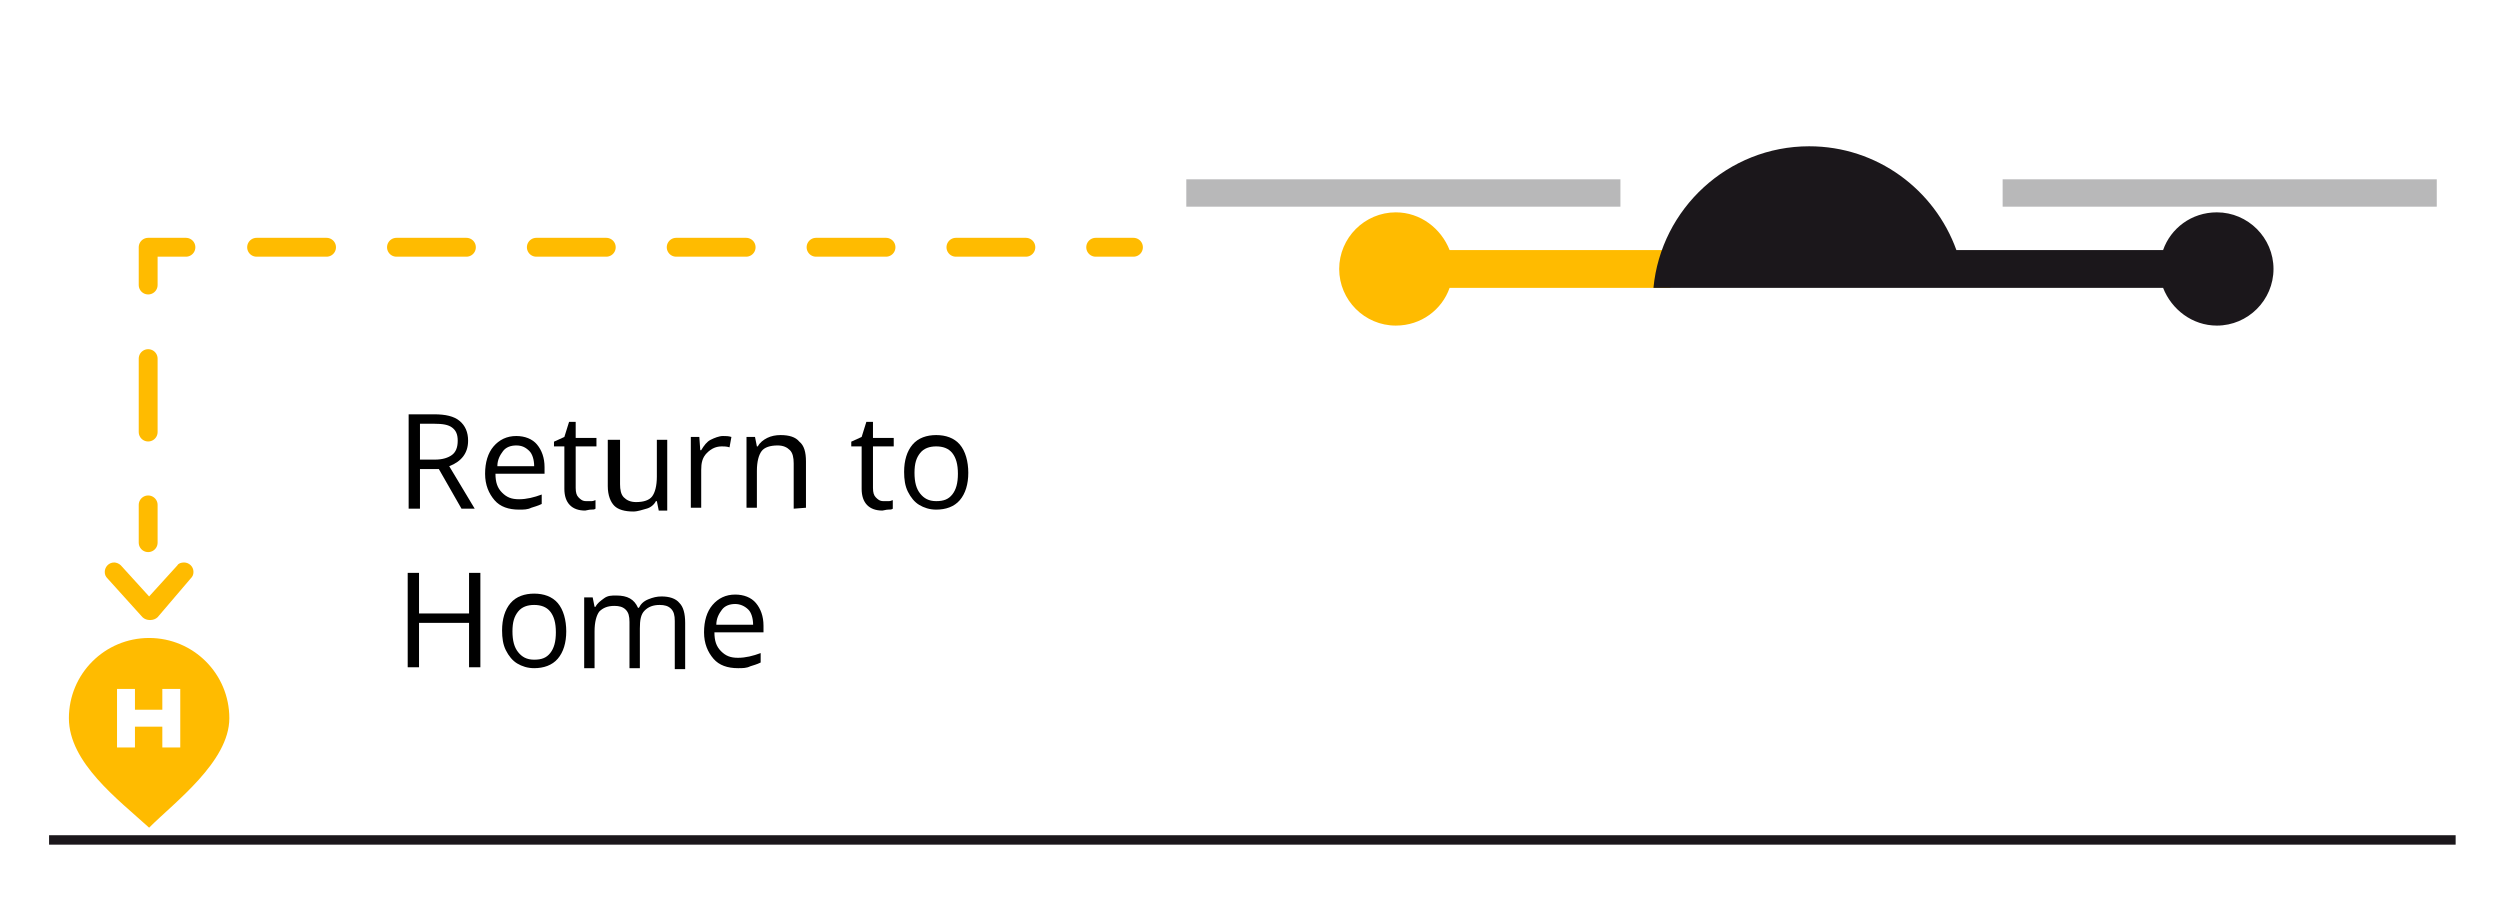
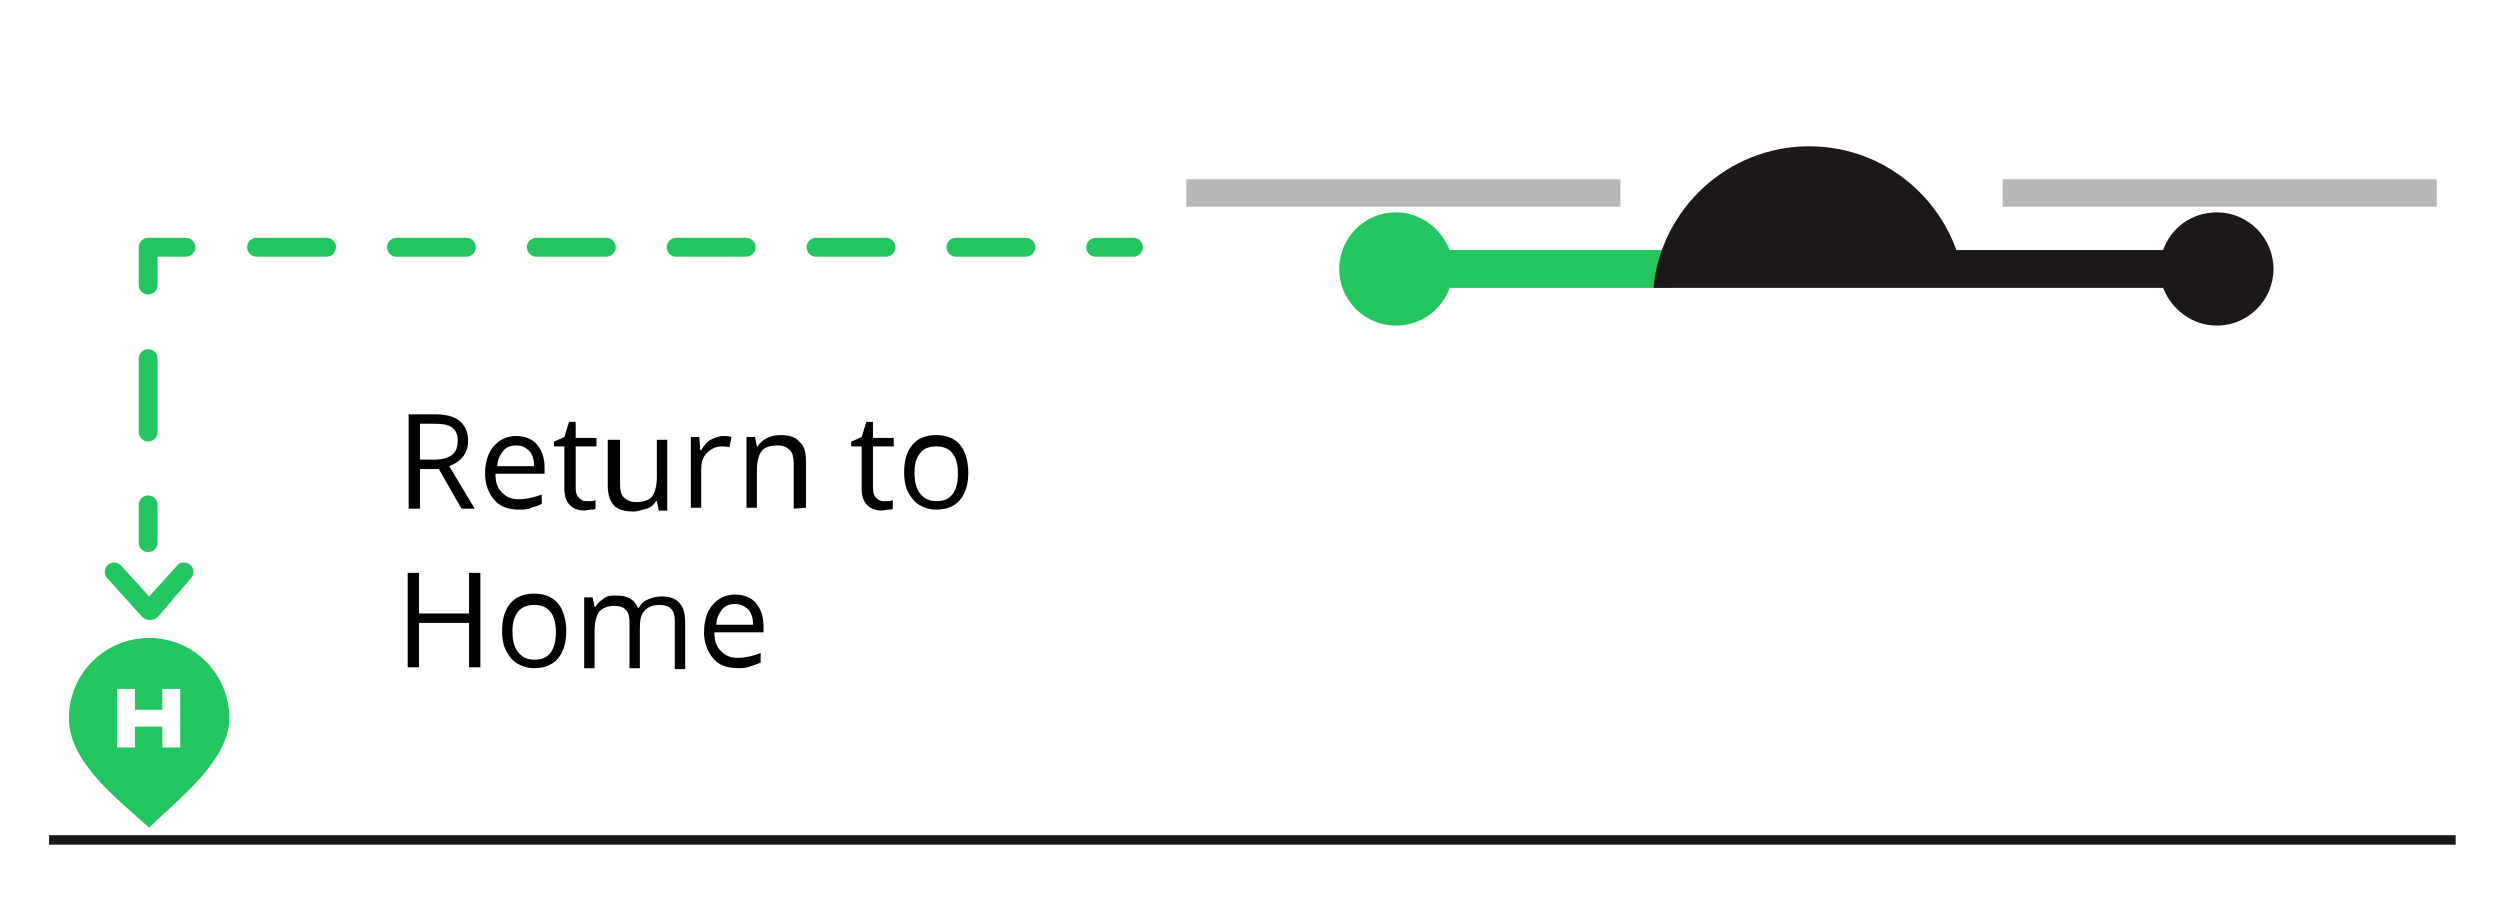
<svg xmlns="http://www.w3.org/2000/svg" version="1.1" id="Ebene_1" x="0px" y="0px" viewBox="-9 23.6 264.9 95.1" style="enable-background:new -9 23.6 264.9 95.1;" xml:space="preserve">
  <style type="text/css">
- 	.st0{fill:#FFBB00;}
+ 	.st0{fill:#22C55E;}
	.st1{fill:#1B171B;}
	.st2{fill:#B8B8B9;}
	.st3{fill:none;}
	.st4{enable-background:new    ;}
- 	.st5{fill:none;stroke:#FFBB00;stroke-width:2;stroke-linecap:round;stroke-linejoin:round;}
- 	.st6{fill:none;stroke:#FFBB00;stroke-width:2;stroke-linecap:round;stroke-linejoin:round;stroke-dasharray:7.41,7.41;}
- 	.st7{fill:none;stroke:#FFBB00;stroke-width:2;stroke-linecap:round;stroke-linejoin:round;stroke-dasharray:7.778,7.778;}
+ 	.st5{fill:none;stroke:#22C55E;stroke-width:2;stroke-linecap:round;stroke-linejoin:round;}
+ 	.st6{fill:none;stroke:#22C55E;stroke-width:2;stroke-linecap:round;stroke-linejoin:round;stroke-dasharray:7.41,7.41;}
+ 	.st7{fill:none;stroke:#22C55E;stroke-width:2;stroke-linecap:round;stroke-linejoin:round;stroke-dasharray:7.778,7.778;}
	.st8{fill:none;stroke:#1B171B;stroke-miterlimit:10;}
</style>
  <g>
    <path class="st0" d="M11.2,84.9L11.2,84.9c0.2-0.2,0.3-0.4,0.3-0.7c0-0.6-0.5-1-1-1c-0.3,0-0.6,0.1-0.7,0.3l0,0l-3,3.3l-3-3.3l0,0   c-0.2-0.2-0.5-0.3-0.7-0.3c-0.6,0-1,0.5-1,1c0,0.3,0.1,0.5,0.3,0.7l0,0L6.1,89c0.2,0.2,0.5,0.3,0.8,0.3s0.6-0.1,0.8-0.3L11.2,84.9z   " />
    <g>
      <g>
        <path class="st0" d="M138.9,46.1c2.6,0,4.8,1.7,5.7,4H168v4h-23.4c-0.8,2.3-3,4-5.7,4c-3.3,0-6-2.7-6-6S135.6,46.1,138.9,46.1z" />
        <path class="st1" d="M182.7,39.1c7.2,0,13.3,4.6,15.6,11h21.9c0.8-2.3,3-4,5.7-4c3.3,0,6,2.7,6,6s-2.7,6-6,6     c-2.6,0-4.8-1.7-5.7-4h-21h-31.8h-1.2C167,45.7,174.1,39.1,182.7,39.1z" />
      </g>
      <rect x="203.2" y="42.6" class="st2" width="46" height="2.9" />
      <rect x="116.7" y="42.6" class="st2" width="46" height="2.9" />
    </g>
    <rect x="33" y="66.8" class="st3" width="86.5" height="32.1" />
    <g class="st4">
      <path d="M35.5,73.3v4.2h-1.2v-10H37c1.2,0,2.1,0.2,2.7,0.7s0.9,1.2,0.9,2.1c0,1.3-0.7,2.2-2,2.7l2.7,4.5h-1.4l-2.4-4.2L35.5,73.3    L35.5,73.3z M35.5,72.3h1.6c0.8,0,1.4-0.2,1.8-0.5s0.6-0.8,0.6-1.5s-0.2-1.1-0.6-1.4s-1-0.4-1.9-0.4h-1.5V72.3z" />
      <path d="M46,77.6c-1.1,0-2-0.3-2.6-1s-1-1.6-1-2.8c0-1.2,0.3-2.2,0.9-2.9s1.4-1.1,2.4-1.1c0.9,0,1.7,0.3,2.2,0.9s0.8,1.4,0.8,2.4    v0.7h-5.2c0,0.9,0.2,1.5,0.7,2s1,0.7,1.8,0.7s1.6-0.2,2.4-0.5v1c-0.4,0.2-0.8,0.3-1.1,0.4C46.9,77.6,46.5,77.6,46,77.6z     M45.7,70.8c-0.6,0-1.1,0.2-1.4,0.6s-0.6,0.9-0.6,1.6h3.9c0-0.7-0.2-1.3-0.5-1.6C46.7,71,46.3,70.8,45.7,70.8z" />
      <path d="M53.1,76.7c0.2,0,0.4,0,0.6,0s0.3-0.1,0.4-0.1v0.9c-0.1,0.1-0.3,0.1-0.5,0.1s-0.5,0.1-0.6,0.1c-1.4,0-2.2-0.8-2.2-2.3    v-4.5h-1.1v-0.5l1.1-0.5l0.5-1.6H52V70h2.2v0.9H52v4.4c0,0.5,0.1,0.8,0.3,1S52.7,76.7,53.1,76.7z" />
      <path d="M56.7,70v4.9c0,0.6,0.1,1.1,0.4,1.4s0.7,0.5,1.3,0.5c0.8,0,1.4-0.2,1.7-0.6s0.5-1.1,0.5-2.1v-3.9h1.1v7.5h-0.9l-0.2-1    h-0.1c-0.2,0.4-0.6,0.7-1,0.8s-0.9,0.3-1.4,0.3c-0.9,0-1.6-0.2-2-0.6s-0.7-1.1-0.7-2.1v-4.9h1.3C56.7,70.2,56.7,70,56.7,70z" />
      <path d="M67.6,69.8c0.3,0,0.6,0,0.9,0.1L68.3,71c-0.3-0.1-0.6-0.1-0.8-0.1c-0.6,0-1.1,0.2-1.6,0.7s-0.6,1.1-0.6,1.8v4h-1.1v-7.5    h0.9l0.1,1.4h0.1c0.3-0.5,0.6-0.9,1-1.1S67.2,69.8,67.6,69.8z" />
      <path d="M75.1,77.5v-4.8c0-0.6-0.1-1.1-0.4-1.4s-0.7-0.5-1.3-0.5c-0.8,0-1.4,0.2-1.7,0.6s-0.5,1.1-0.5,2.1v3.9h-1.1v-7.5H71l0.2,1    h0.1c0.2-0.4,0.6-0.7,1-0.9c0.4-0.2,0.9-0.3,1.4-0.3c0.9,0,1.6,0.2,2,0.7c0.5,0.4,0.7,1.1,0.7,2.1v4.9L75.1,77.5L75.1,77.5z" />
      <path d="M84.6,76.7c0.2,0,0.4,0,0.6,0s0.3-0.1,0.4-0.1v0.9c-0.1,0.1-0.3,0.1-0.5,0.1s-0.5,0.1-0.6,0.1c-1.4,0-2.2-0.8-2.2-2.3    v-4.5h-1.1v-0.5l1.1-0.5l0.5-1.6h0.7V70h2.2v0.9h-2.2v4.4c0,0.5,0.1,0.8,0.3,1S84.2,76.7,84.6,76.7z" />
      <path d="M93.6,73.7c0,1.2-0.3,2.2-0.9,2.9c-0.6,0.7-1.5,1-2.5,1c-0.7,0-1.3-0.2-1.8-0.5s-0.9-0.8-1.2-1.4s-0.4-1.3-0.4-2.1    c0-1.2,0.3-2.2,0.9-2.9c0.6-0.7,1.5-1,2.5-1s1.9,0.3,2.5,1S93.6,72.5,93.6,73.7z M87.9,73.7c0,1,0.2,1.7,0.6,2.2s0.9,0.8,1.7,0.8    s1.3-0.2,1.7-0.7c0.4-0.5,0.6-1.2,0.6-2.2s-0.2-1.7-0.6-2.2s-1-0.7-1.7-0.7s-1.3,0.2-1.7,0.7S87.9,72.7,87.9,73.7z" />
    </g>
    <g class="st4">
      <path d="M41.9,94.3h-1.2v-4.7h-5.3v4.7h-1.2v-10h1.2v4.3h5.3v-4.3h1.2C41.9,84.3,41.9,94.3,41.9,94.3z" />
      <path d="M51,90.5c0,1.2-0.3,2.2-0.9,2.9c-0.6,0.7-1.5,1-2.5,1c-0.7,0-1.3-0.2-1.8-0.5s-0.9-0.8-1.2-1.4s-0.4-1.3-0.4-2.1    c0-1.2,0.3-2.2,0.9-2.9c0.6-0.7,1.5-1,2.5-1s1.9,0.3,2.5,1S51,89.3,51,90.5z M45.3,90.5c0,1,0.2,1.7,0.6,2.2s0.9,0.8,1.7,0.8    s1.3-0.2,1.7-0.7c0.4-0.5,0.6-1.2,0.6-2.2s-0.2-1.7-0.6-2.2s-1-0.7-1.7-0.7s-1.3,0.2-1.7,0.7S45.3,89.5,45.3,90.5z" />
      <path d="M62.5,94.3v-4.9c0-0.6-0.1-1-0.4-1.3s-0.7-0.4-1.2-0.4c-0.7,0-1.2,0.2-1.6,0.6s-0.5,1-0.5,1.9v4.2h-1.1v-4.9    c0-0.6-0.1-1-0.4-1.3s-0.7-0.4-1.2-0.4c-0.7,0-1.2,0.2-1.6,0.6c-0.3,0.4-0.5,1.1-0.5,2.1v3.9h-1.1v-7.5h0.9l0.2,1h0.1    c0.2-0.4,0.5-0.6,0.9-0.9s0.8-0.3,1.3-0.3c1.2,0,1.9,0.4,2.3,1.3h0.1c0.2-0.4,0.5-0.7,1-0.9s0.9-0.3,1.4-0.3    c0.8,0,1.5,0.2,1.9,0.7c0.4,0.4,0.6,1.1,0.6,2.1v4.9h-1.1L62.5,94.3L62.5,94.3z" />
      <path d="M69.2,94.4c-1.1,0-2-0.3-2.6-1s-1-1.6-1-2.8c0-1.2,0.3-2.2,0.9-2.9s1.4-1.1,2.4-1.1c0.9,0,1.7,0.3,2.2,0.9    s0.8,1.4,0.8,2.4v0.7h-5.2c0,0.9,0.2,1.5,0.7,2s1,0.7,1.8,0.7s1.6-0.2,2.4-0.5v1c-0.4,0.2-0.8,0.3-1.1,0.4    C70.1,94.4,69.7,94.4,69.2,94.4z M68.9,87.6c-0.6,0-1.1,0.2-1.4,0.6s-0.6,0.9-0.6,1.6h3.9c0-0.7-0.2-1.3-0.5-1.6    C69.9,87.8,69.4,87.6,68.9,87.6z" />
    </g>
    <g>
      <g>
        <line class="st5" x1="111.1" y1="49.8" x2="107.1" y2="49.8" />
        <line class="st6" x1="99.7" y1="49.8" x2="14.4" y2="49.8" />
        <polyline class="st5" points="10.7,49.8 6.7,49.8 6.7,53.8    " />
        <line class="st7" x1="6.7" y1="61.6" x2="6.7" y2="73.2" />
        <line class="st5" x1="6.7" y1="77.1" x2="6.7" y2="81.1" />
      </g>
    </g>
    <line class="st8" x1="-3.8" y1="112.6" x2="251.2" y2="112.6" />
    <path class="st0" d="M6.8,91.2c-4.7,0-8.5,3.8-8.5,8.5s5.2,8.6,8.5,11.6c2.7-2.7,8.5-7,8.5-11.6C15.3,95,11.5,91.2,6.8,91.2z    M10.1,102.8H8.2v-2.2H5.3v2.2H3.4v-6.2h1.9v2.2h2.9v-2.2h1.9V102.8z" />
  </g>
</svg>
